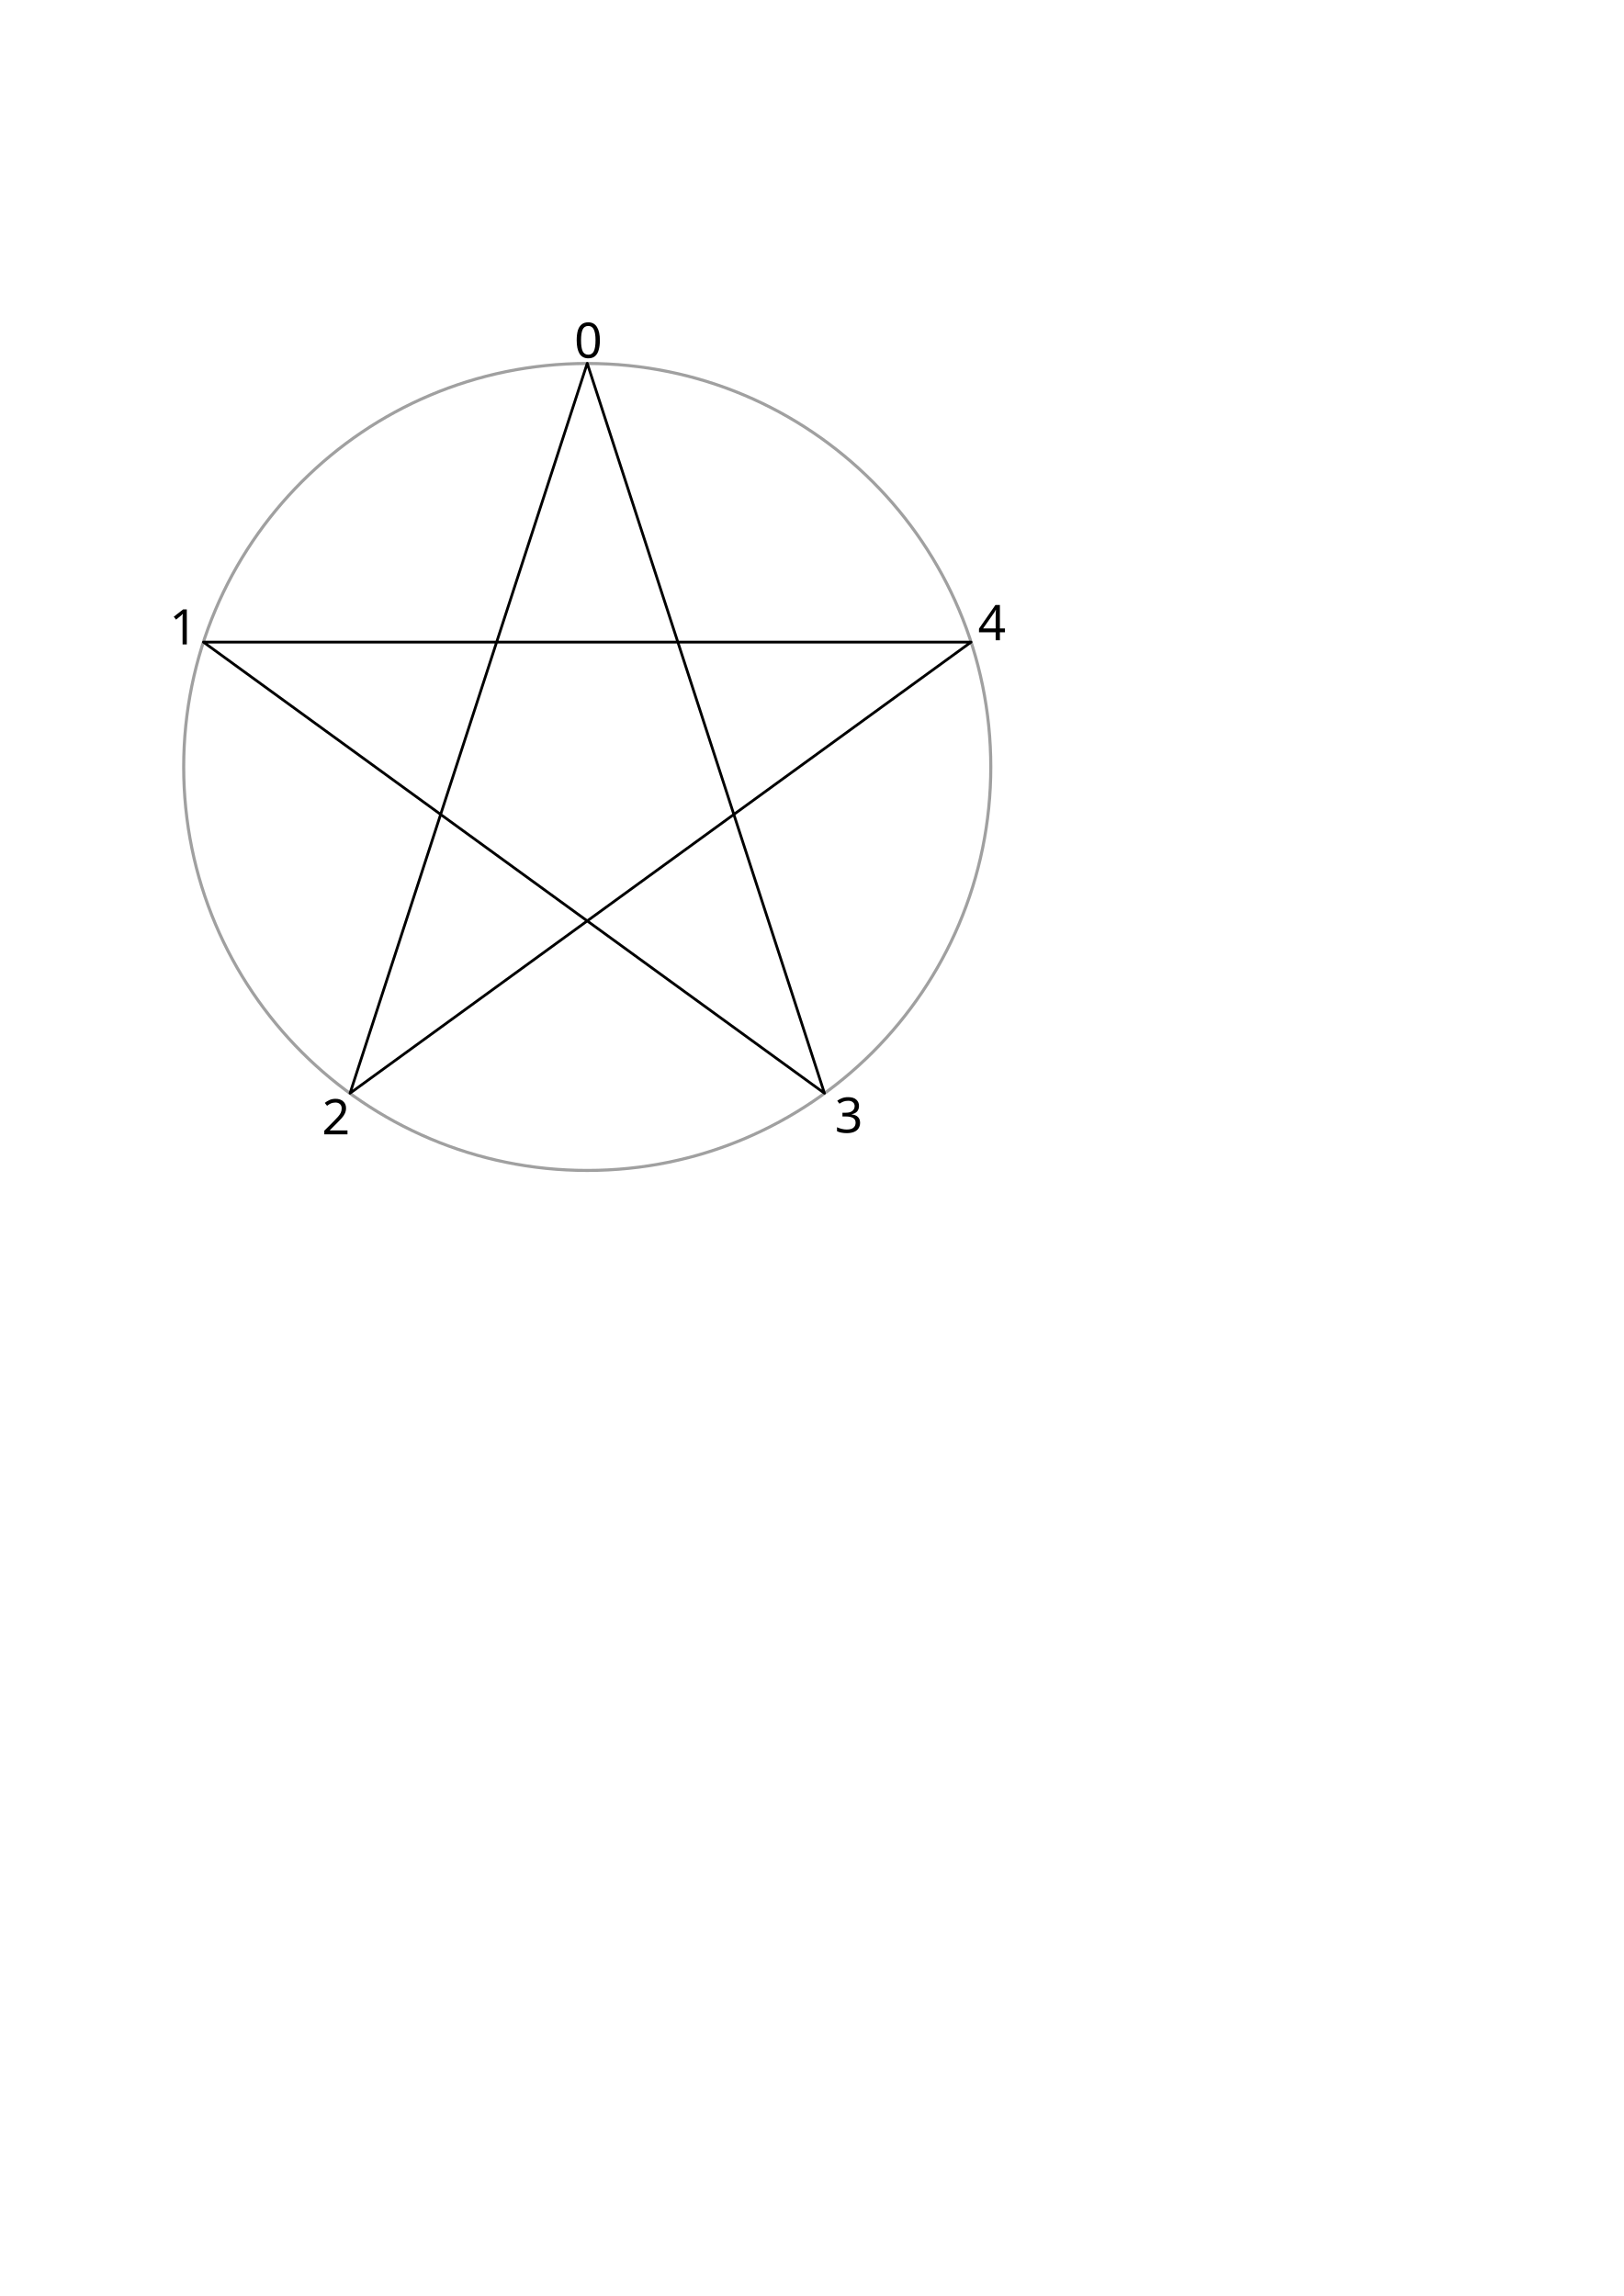
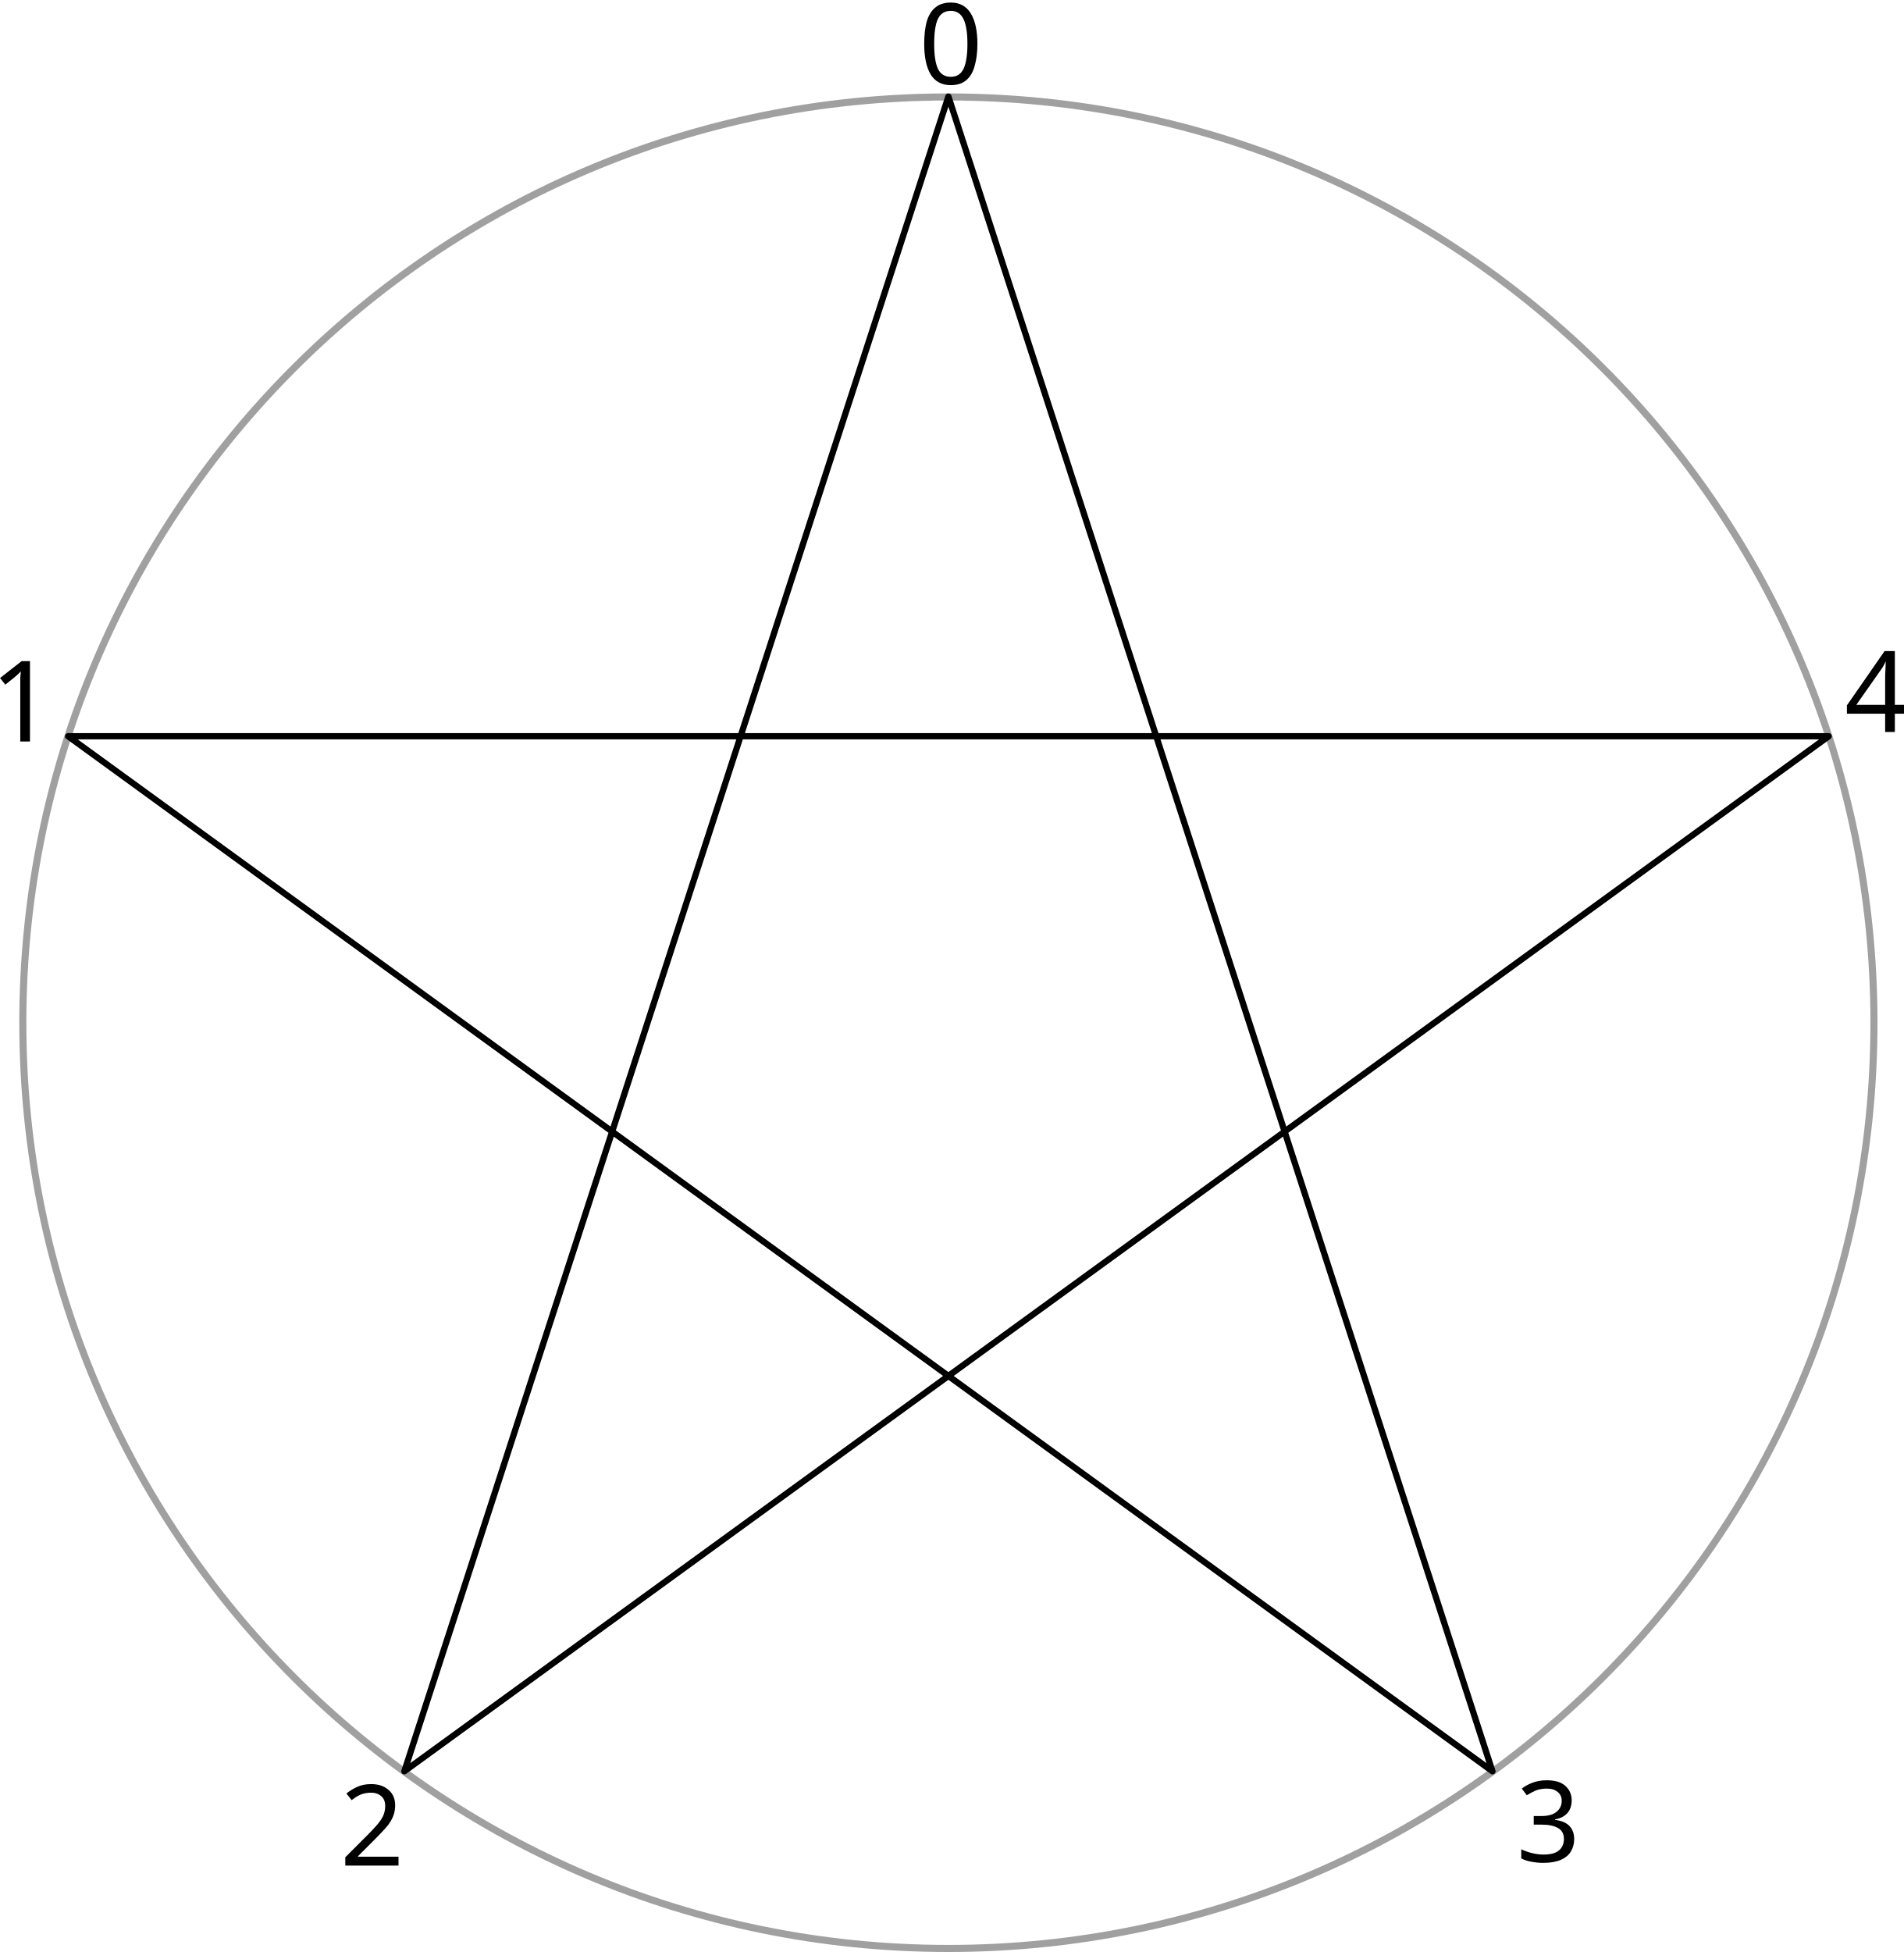
- <svg xmlns="http://www.w3.org/2000/svg" width="210mm" height="297mm" viewBox="0 0 210 297" version="1.1" id="svg1">
+ <svg xmlns="http://www.w3.org/2000/svg" width="107.335mm" height="110.052mm" viewBox="0 0 107.335 110.052" version="1.1" id="svg1">
  <defs id="defs1" />
-   <g id="layer1">
+   <g id="layer1" transform="translate(-22.46996,-41.55127)">
    <circle style="fill:none;fill-opacity:1;stroke:#a0a0a0;stroke-width:0.399;stroke-linecap:round;stroke-linejoin:round;stroke-opacity:1" id="path6" cx="75.95" cy="99.211" r="52.193" />
    <path style="fill:none;stroke:#000000;stroke-width:0.353;stroke-linecap:round;stroke-linejoin:round;stroke-opacity:1" d="M 75.95,46.995 45.271,141.415 125.59,83.06 26.311,83.06 106.629,141.415 75.95,46.995" id="path2" />
    <text xml:space="preserve" style="font-weight:900;font-size:33.867px;line-height:1;font-family:'思源黑体 CN';-inkscape-font-specification:'思源黑体 CN, Heavy';text-align:start;letter-spacing:0px;word-spacing:0px;writing-mode:lr-tb;direction:ltr;text-anchor:start;fill:none;stroke:#000000;stroke-width:0.353;stroke-linecap:round;stroke-linejoin:round;stroke-opacity:1" x="74.272" y="46.288" id="text2">
      <tspan id="tspan2" style="font-style:normal;font-variant:normal;font-weight:normal;font-stretch:normal;font-size:6.35px;font-family:'思源黑体 CN';-inkscape-font-specification:'思源黑体 CN, Normal';font-variant-ligatures:normal;font-variant-caps:normal;font-variant-numeric:normal;font-variant-east-asian:normal;fill:#000000;fill-opacity:1;stroke:none;stroke-width:0.353" x="74.272" y="46.288">0</tspan>
    </text>
    <text xml:space="preserve" style="font-style:normal;font-variant:normal;font-weight:normal;font-stretch:normal;font-size:6.35px;line-height:1;font-family:'思源黑体 CN';-inkscape-font-specification:'思源黑体 CN, Normal';font-variant-ligatures:normal;font-variant-caps:normal;font-variant-numeric:normal;font-variant-east-asian:normal;text-align:start;letter-spacing:0px;word-spacing:0px;writing-mode:lr-tb;direction:ltr;text-anchor:start;fill:#000000;fill-opacity:1;stroke:none;stroke-width:0.353;stroke-linecap:round;stroke-linejoin:round;stroke-opacity:1" x="21.911" y="83.356" id="text3">
      <tspan id="tspan3" style="stroke-width:0.353" x="21.911" y="83.356">1</tspan>
    </text>
    <text xml:space="preserve" style="font-style:normal;font-variant:normal;font-weight:normal;font-stretch:normal;font-size:6.35px;line-height:1;font-family:'思源黑体 CN';-inkscape-font-specification:'思源黑体 CN, Normal';font-variant-ligatures:normal;font-variant-caps:normal;font-variant-numeric:normal;font-variant-east-asian:normal;text-align:start;letter-spacing:0px;word-spacing:0px;writing-mode:lr-tb;direction:ltr;text-anchor:start;fill:#000000;fill-opacity:1;stroke:none;stroke-width:0.353;stroke-linecap:round;stroke-linejoin:round;stroke-opacity:1" x="41.645" y="146.729" id="text4">
      <tspan id="tspan4" style="stroke-width:0.353" x="41.645" y="146.729">2</tspan>
    </text>
    <text xml:space="preserve" style="font-style:normal;font-variant:normal;font-weight:normal;font-stretch:normal;font-size:6.35px;line-height:1;font-family:'思源黑体 CN';-inkscape-font-specification:'思源黑体 CN, Normal';font-variant-ligatures:normal;font-variant-caps:normal;font-variant-numeric:normal;font-variant-east-asian:normal;text-align:start;letter-spacing:0px;word-spacing:0px;writing-mode:lr-tb;direction:ltr;text-anchor:start;fill:#000000;fill-opacity:1;stroke:none;stroke-width:0.353;stroke-linecap:round;stroke-linejoin:round;stroke-opacity:1" x="107.974" y="146.516" id="text5">
      <tspan id="tspan5" style="stroke-width:0.353" x="107.974" y="146.516">3</tspan>
    </text>
    <text xml:space="preserve" style="font-style:normal;font-variant:normal;font-weight:normal;font-stretch:normal;font-size:6.35px;line-height:1;font-family:'思源黑体 CN';-inkscape-font-specification:'思源黑体 CN, Normal';font-variant-ligatures:normal;font-variant-caps:normal;font-variant-numeric:normal;font-variant-east-asian:normal;text-align:start;letter-spacing:0px;word-spacing:0px;writing-mode:lr-tb;direction:ltr;text-anchor:start;fill:#000000;fill-opacity:1;stroke:none;stroke-width:0.353;stroke-linecap:round;stroke-linejoin:round;stroke-opacity:1" x="126.478" y="82.821" id="text6">
      <tspan id="tspan6" style="stroke-width:0.353" x="126.478" y="82.821">4</tspan>
    </text>
  </g>
</svg>
